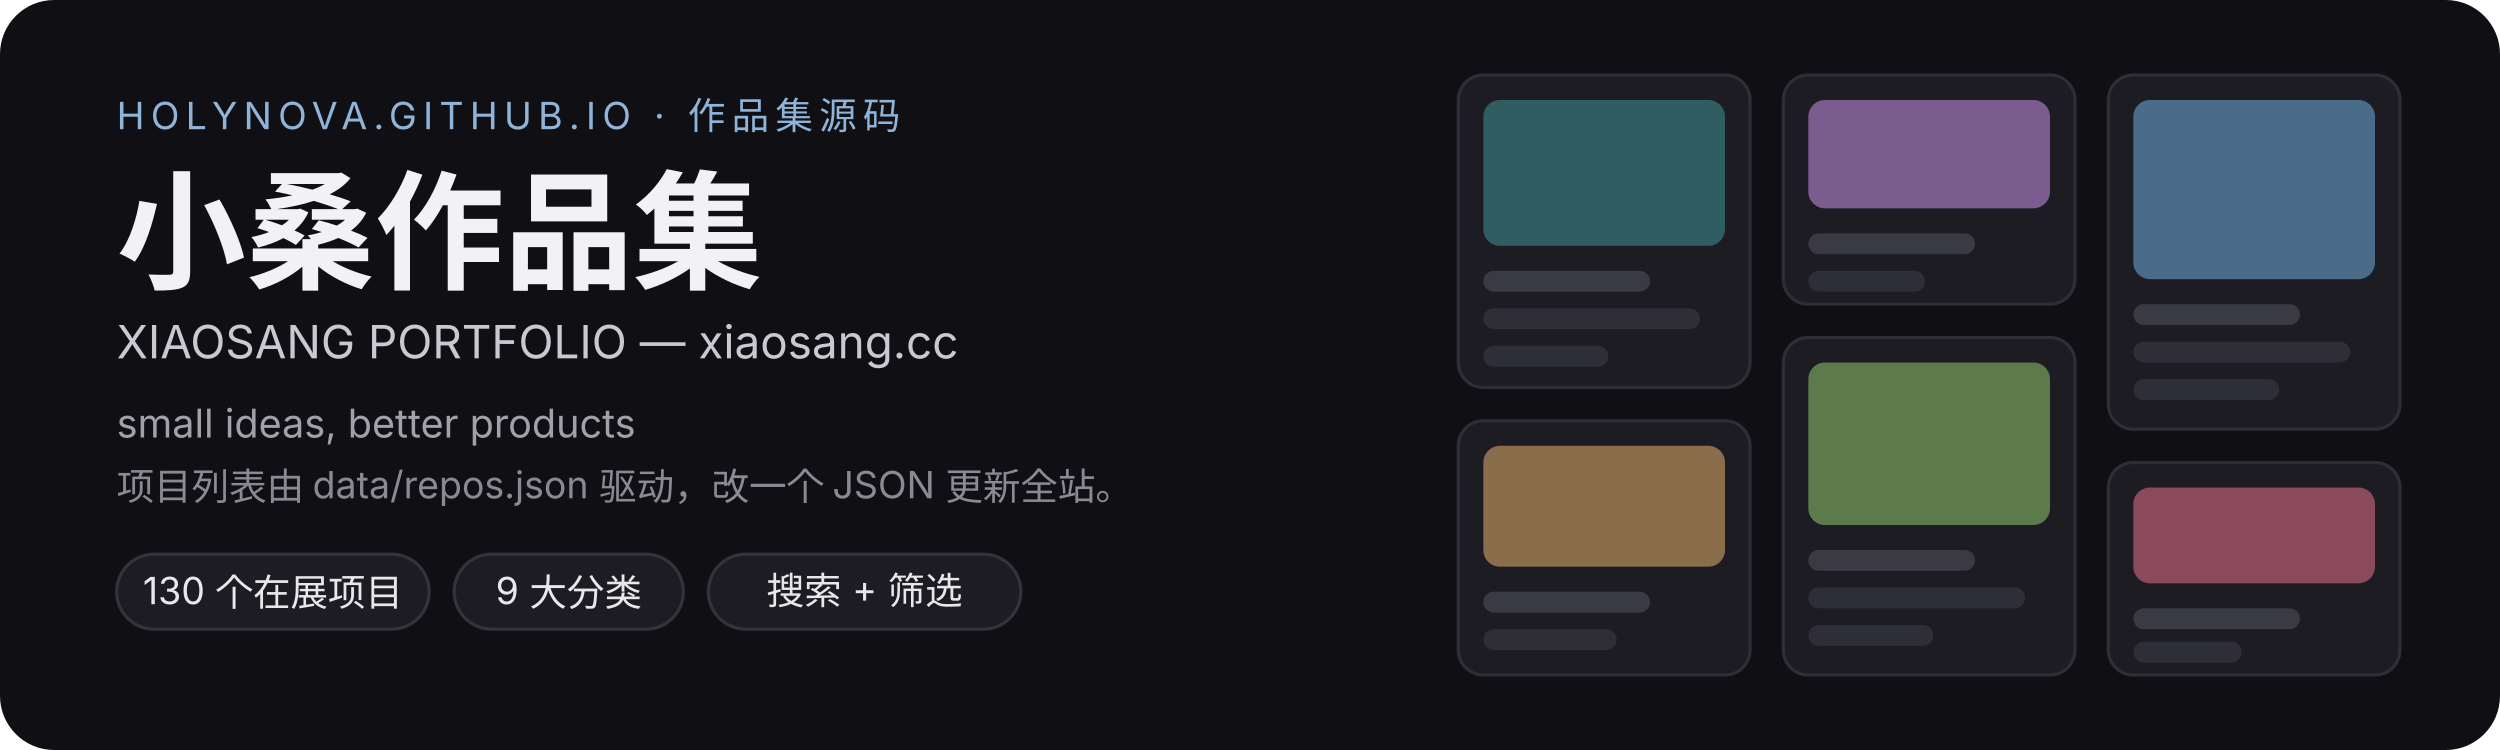
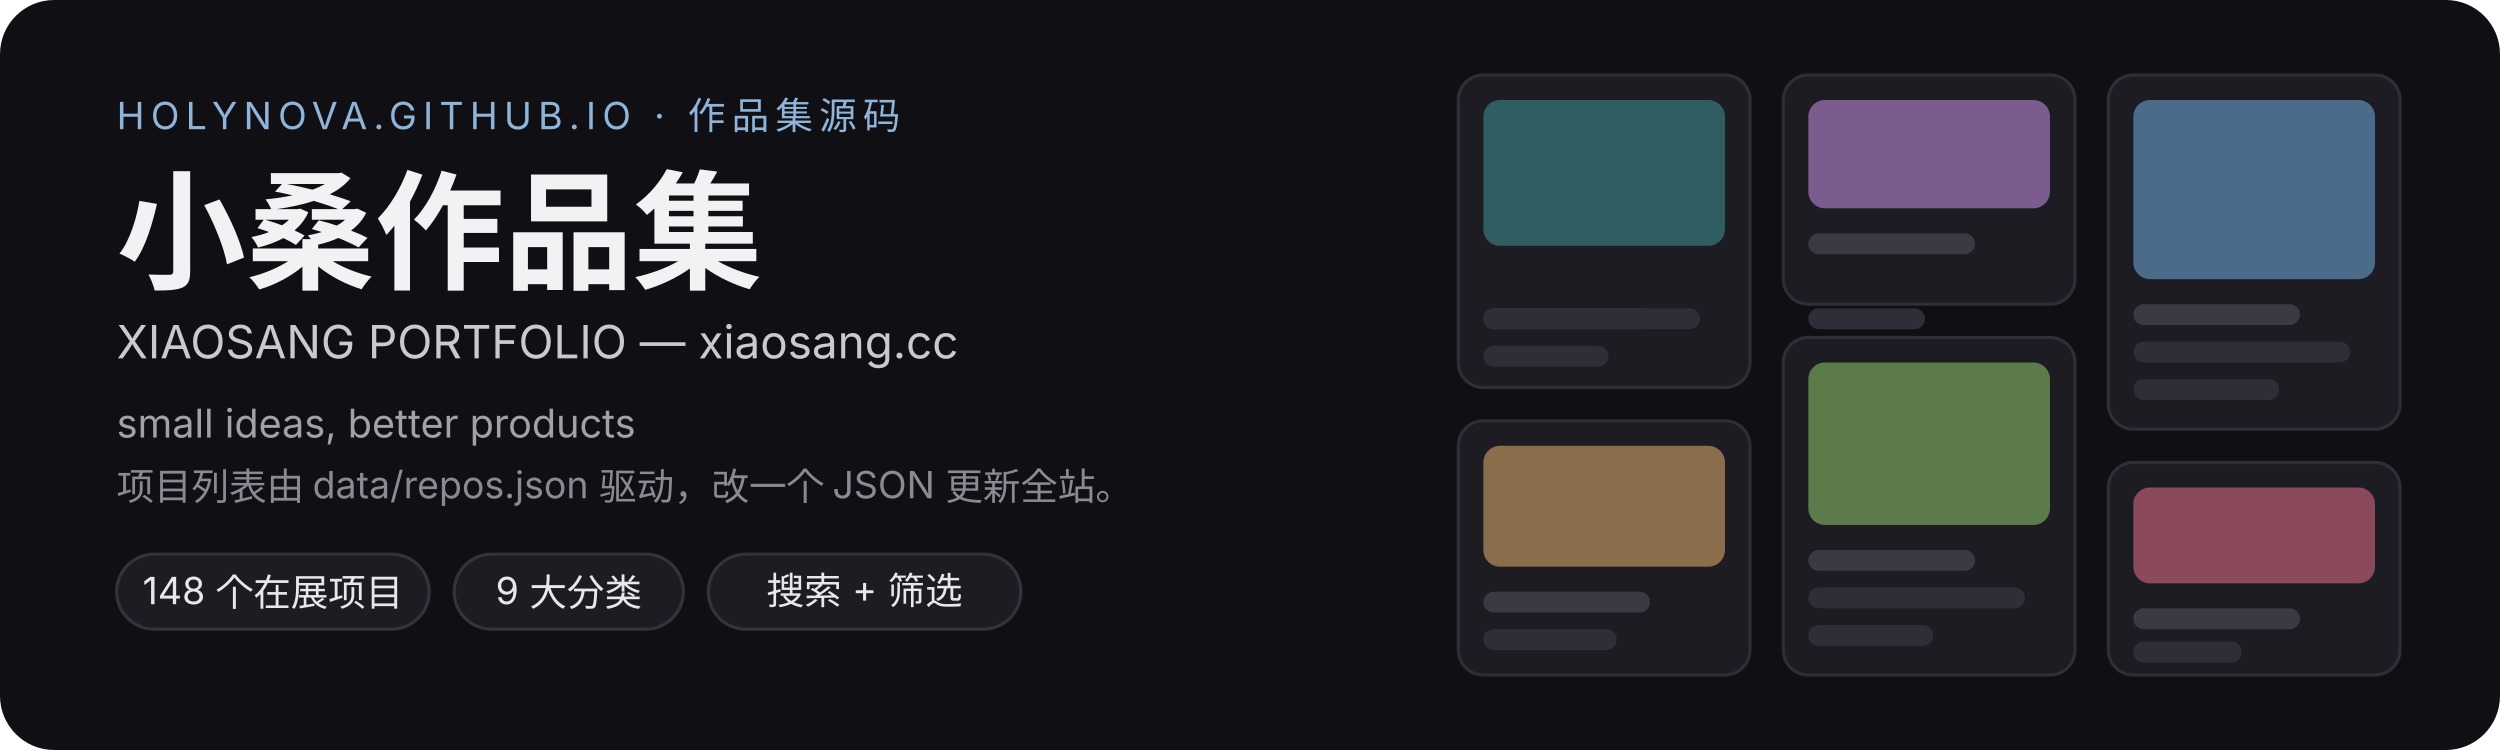
<svg xmlns="http://www.w3.org/2000/svg" width="1200" height="360" viewBox="0 0 1200 360" role="img" aria-labelledby="title desc">
  <rect width="1200" height="360" rx="26" fill="#101014" />
  <g id="title-block" font-family="-apple-system, BlinkMacSystemFont, 'Segoe UI', 'PingFang SC', 'Microsoft YaHei', sans-serif">
    <text x="56" y="62" font-size="18" letter-spacing="3" fill="#8fb4d9">HOLYNOVA.GITHUB.IO · 作品集源码</text>
    <text x="56" y="134" font-size="62" font-weight="700" fill="#f2f2f5">小桑作品集</text>
    <text x="56" y="172" font-size="22" fill="#c9c9d1">XIAOSANG PORTFOLIO — xiaosang.cc</text>
    <text x="56" y="210" font-size="19" fill="#a1a1aa">small ideas, better products</text>
    <text x="56" y="240" font-size="18" fill="#8a8a94">项目列表由 data/repos.json 驱动，改一个 JSON 更新全站。</text>
    <g id="chips" font-size="18" fill="#e8e8ec" text-anchor="middle">
      <g>
        <rect x="56" y="266" width="150" height="36" rx="18" fill="#1c1c22" stroke="#33333d" stroke-width="1.5" />
-         <text x="131" y="290">130 个在展项目</text>
+         <text x="131" y="290">148 个在展项目</text>
      </g>
      <g>
        <rect x="218" y="266" width="110" height="36" rx="18" fill="#1c1c22" stroke="#33333d" stroke-width="1.5" />
        <text x="273" y="290">9 大分类</text>
      </g>
      <g>
        <rect x="340" y="266" width="150" height="36" rx="18" fill="#1c1c22" stroke="#33333d" stroke-width="1.5" />
        <text x="415" y="290">搜索 + 筛选</text>
      </g>
    </g>
  </g>
  <g id="masonry">
    <g>
      <rect x="700" y="36" width="140" height="150" rx="12" fill="#1c1c22" stroke="#2e2e38" stroke-width="1.5" />
      <rect x="712" y="48" width="116" height="70" rx="8" fill="#2f5d62" />
-       <rect x="712" y="130" width="80" height="10" rx="5" fill="#3a3a44" />
+       <rect x="712" y="148" width="80" height="10" rx="5" fill="#3a3a44" />
      <rect x="712" y="148" width="104" height="10" rx="5" fill="#2e2e38" />
      <rect x="712" y="166" width="60" height="10" rx="5" fill="#2e2e38" />
    </g>
    <g>
      <rect x="856" y="36" width="140" height="110" rx="12" fill="#1c1c22" stroke="#2e2e38" stroke-width="1.5" />
      <rect x="868" y="48" width="116" height="52" rx="8" fill="#7a5c8f" />
      <rect x="868" y="112" width="80" height="10" rx="5" fill="#3a3a44" />
-       <rect x="868" y="130" width="56" height="10" rx="5" fill="#2e2e38" />
+       <rect x="868" y="148" width="56" height="10" rx="5" fill="#2e2e38" />
    </g>
    <g>
      <rect x="1012" y="36" width="140" height="170" rx="12" fill="#1c1c22" stroke="#2e2e38" stroke-width="1.5" />
      <rect x="1024" y="48" width="116" height="86" rx="8" fill="#4a6b8a" />
      <rect x="1024" y="146" width="80" height="10" rx="5" fill="#3a3a44" />
      <rect x="1024" y="164" width="104" height="10" rx="5" fill="#2e2e38" />
      <rect x="1024" y="182" width="70" height="10" rx="5" fill="#2e2e38" />
    </g>
    <g>
      <rect x="700" y="202" width="140" height="122" rx="12" fill="#1c1c22" stroke="#2e2e38" stroke-width="1.5" />
      <rect x="712" y="214" width="116" height="58" rx="8" fill="#8a6d4a" />
      <rect x="712" y="284" width="80" height="10" rx="5" fill="#3a3a44" />
      <rect x="712" y="302" width="64" height="10" rx="5" fill="#2e2e38" />
    </g>
    <g>
      <rect x="856" y="162" width="140" height="162" rx="12" fill="#1c1c22" stroke="#2e2e38" stroke-width="1.5" />
      <rect x="868" y="174" width="116" height="78" rx="8" fill="#5c7a4a" />
      <rect x="868" y="264" width="80" height="10" rx="5" fill="#3a3a44" />
      <rect x="868" y="282" width="104" height="10" rx="5" fill="#2e2e38" />
      <rect x="868" y="300" width="60" height="10" rx="5" fill="#2e2e38" />
    </g>
    <g>
      <rect x="1012" y="222" width="140" height="102" rx="12" fill="#1c1c22" stroke="#2e2e38" stroke-width="1.5" />
      <rect x="1024" y="234" width="116" height="46" rx="8" fill="#8a4a5c" />
      <rect x="1024" y="292" width="80" height="10" rx="5" fill="#3a3a44" />
      <rect x="1024" y="308" width="52" height="10" rx="5" fill="#2e2e38" />
    </g>
  </g>
</svg>
